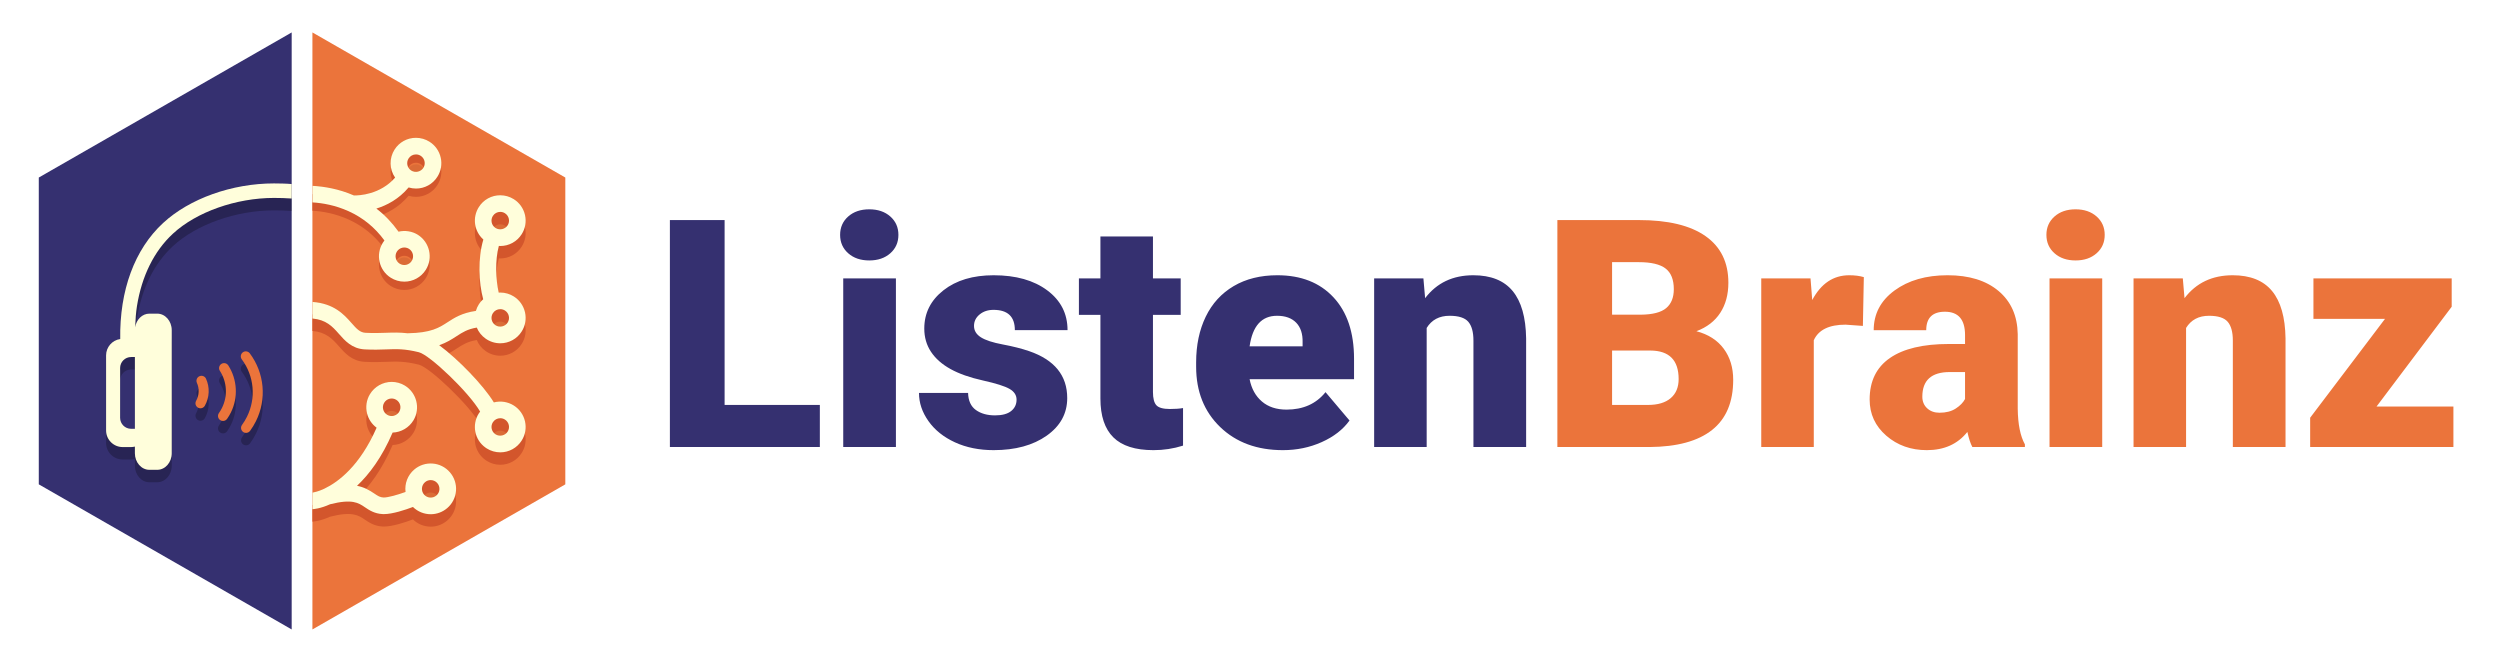
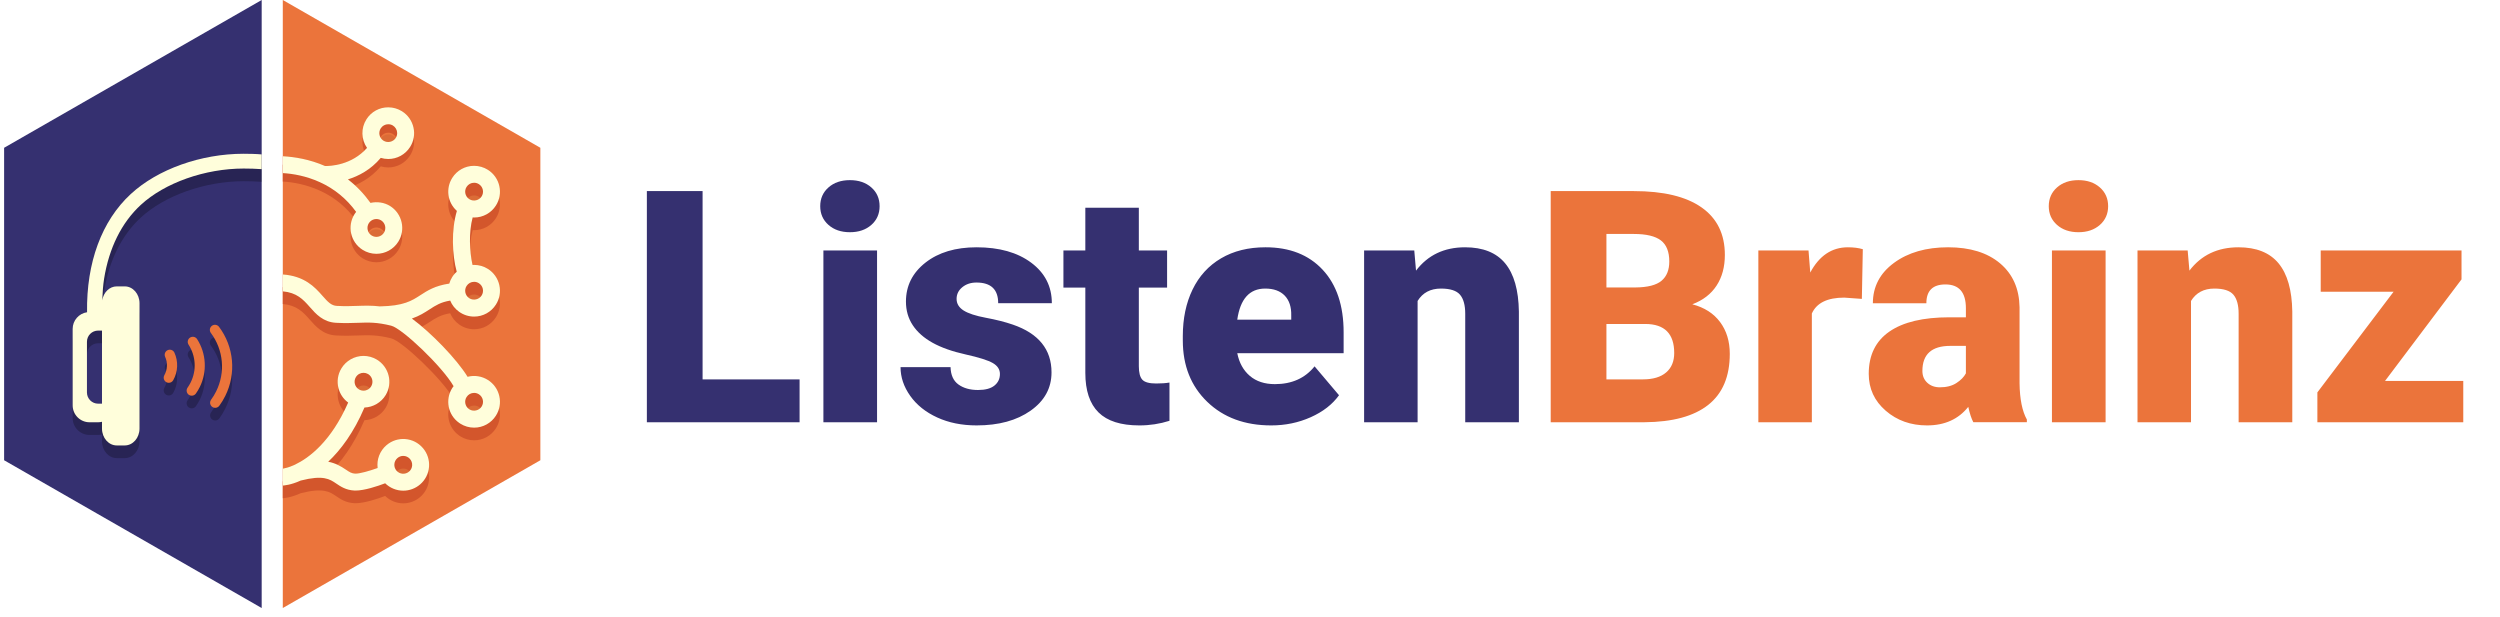
- <svg xmlns="http://www.w3.org/2000/svg" xmlns:xlink="http://www.w3.org/1999/xlink" width="603" height="160">
-   <path fill="#EB743B" d="M75.354 7.823v144l61-35v-74z" />
-   <path fill="#353070" d="M70.354 7.823l-61 35v74l61 35z" />
-   <g opacity=".07">
+ <svg xmlns="http://www.w3.org/2000/svg" width="300px" height="74px">
+   <path fill="#EB743B" d="M 33.935 0 L 33.935 72.963 L 64.843 55.229 L 64.843 17.734 L 33.935 0 Z" style="stroke-width: 1;" />
+   <path fill="#353070" d="M 31.402 0 L 0.493 17.734 L 0.493 55.229 L 31.402 72.963 L 31.402 0 Z" style="stroke-width: 1;" />
+   <g opacity=".07" transform="matrix(0.506687, 0, 0, 0.506687, -4.24592, -3.964241)">
    <defs>
      <path id="a" d="M75.354 33.239h51.433v90.792H75.354z" />
    </defs>
    <clipPath id="b">
-       <use xlink:href="#a" overflow="visible" />
+       <path d="M75.354 33.239h51.433v90.792H75.354z" overflow="visible" />
    </clipPath>
    <path clip-path="url(#b)" d="M92.657 99.557a2.1 2.1 0 011.819-1.03c.378 0 .752.104 1.078.297a2.12 2.12 0 01.735 2.898 2.097 2.097 0 01-1.817 1.032c-.379 0-.755-.105-1.084-.301a2.092 2.092 0 01-.964-1.294 2.1 2.1 0 01.233-1.602m12.602 22.362a2.121 2.121 0 01-2.981-.225 2.116 2.116 0 01.231-2.981 2.08 2.08 0 011.373-.512 2.117 2.117 0 012.109 2.278 2.086 2.086 0 01-.732 1.44M95.734 63.08a2.128 2.128 0 012.916-.656 2.12 2.12 0 01.66 2.919 2.115 2.115 0 01-2.919.661 2.128 2.128 0 01-.657-2.924m6.379-20.187c-.6.951-1.937 1.271-2.912.653l-.096-.062a2.107 2.107 0 01-.557-2.851 2.093 2.093 0 011.784-.98 2.11 2.11 0 011.781 3.24M118.88 54.491a2.096 2.096 0 011.783-.98c.4 0 .79.113 1.125.325.481.304.813.775.937 1.33a2.08 2.08 0 01-.28 1.584c-.597.951-1.938 1.273-2.912.653l-.093-.062a2.105 2.105 0 01-.56-2.85m0 23.463a2.096 2.096 0 011.783-.98c.4 0 .79.112 1.125.326.481.304.813.774.937 1.329a2.083 2.083 0 01-.28 1.585c-.597.95-1.938 1.271-2.912.652l-.093-.062a2.105 2.105 0 01-.56-2.85m0 26.303a2.099 2.099 0 011.783-.98c.4 0 .79.113 1.125.326.481.304.813.775.937 1.33a2.08 2.08 0 01-.28 1.584c-.597.951-1.938 1.271-2.912.653l-.093-.062a2.107 2.107 0 01-.56-2.851" />
    <path clip-path="url(#b)" d="M108.53 113.927a6.11 6.11 0 00-8.631-.662 6.12 6.12 0 00-2.087 5.396c-1.949.701-4.258 1.366-5.328 1.332-.822-.043-1.302-.345-2.224-.971-1.172-.795-2.418-1.512-4.149-1.847 2.936-2.761 6.009-6.83 8.584-12.834a6.15 6.15 0 005.039-2.972c1.724-2.896.773-6.659-2.124-8.394a6.133 6.133 0 00-3.134-.864 6.154 6.154 0 00-5.261 2.986 6.079 6.079 0 00-.678 4.636 6.075 6.075 0 002.302 3.429c-4.053 9.218-9.219 13.08-12.565 14.685a2.016 2.016 0 00-.361.168c-1.186.531-2.05.704-2.558.808v4c.275-.03 1.884-.118 4.247-1.192 5.347-1.357 6.839-.354 8.407.709 1.021.692 2.291 1.554 4.263 1.655.099.006.204.009.308.009 2.11 0 5.172-1.022 7.021-1.723a6.132 6.132 0 004.285 1.75 6.112 6.112 0 003.983-1.476 6.072 6.072 0 002.119-4.176 6.072 6.072 0 00-1.458-4.452M92.657 97.151a2.114 2.114 0 013.632 2.165 2.097 2.097 0 01-1.817 1.032c-.379 0-.755-.105-1.084-.301a2.092 2.092 0 01-.964-1.294 2.101 2.101 0 01.233-1.602m12.602 22.363a2.121 2.121 0 01-2.981-.225 2.116 2.116 0 01.231-2.981 2.08 2.08 0 011.373-.512 2.117 2.117 0 012.109 2.278 2.086 2.086 0 01-.732 1.44M106.304 38.027a6.088 6.088 0 00-2.708-3.844 6.12 6.12 0 00-3.264-.944 6.076 6.076 0 00-5.174 2.85 6.108 6.108 0 00.144 6.758c-3.646 4.124-8.707 4.314-9.943 4.293-3.692-1.604-7.234-2.164-10.005-2.317v3.996c2.442.144 5.553.686 8.748 2.136.005.002.01.002.015.005 3.445 1.562 6.334 3.927 8.607 7.041a6.364 6.364 0 00-.381.538c-1.796 2.854-.943 6.643 1.903 8.444.98.622 2.111.951 3.269.951a6.105 6.105 0 005.183-2.851c1.806-2.851.951-6.642-1.908-8.453-1.384-.872-3.092-1.114-4.667-.755-1.538-2.155-3.323-4.017-5.345-5.567 2.517-.778 5.401-2.268 7.78-5.095a6.18 6.18 0 001.77.266 6.08 6.08 0 005.172-2.848 6.053 6.053 0 00.804-4.604m-10.57 22.647a2.128 2.128 0 012.916-.656 2.12 2.12 0 01.66 2.919 2.115 2.115 0 01-2.919.661 2.128 2.128 0 01-.657-2.924m6.379-20.187c-.6.951-1.937 1.271-2.912.653l-.096-.062a2.107 2.107 0 01-.557-2.851 2.093 2.093 0 011.784-.98 2.11 2.11 0 011.781 3.24" />
    <path clip-path="url(#b)" d="M115 79.011a6.036 6.036 0 002.11 2.649 6.098 6.098 0 003.55 1.14 6.083 6.083 0 005.173-2.848 6.064 6.064 0 00.805-4.605 6.103 6.103 0 00-2.709-3.844 6.128 6.128 0 00-3.266-.944c-.125 0-.25.008-.375.018-.71-3.158-.919-7.769.035-11.265.113.011.225.024.337.024a6.08 6.08 0 005.173-2.848 6.062 6.062 0 00.805-4.604 6.103 6.103 0 00-2.709-3.844 6.128 6.128 0 00-3.266-.944 6.079 6.079 0 00-5.173 2.85 6.104 6.104 0 001.025 7.764c.021.02.048.037.071.059-1.349 4.518-1.145 10.324-.036 14.417-.144.132-.294.254-.426.399a6.327 6.327 0 00-.634.825 6.2 6.2 0 00-.71 1.578c-3.371.488-5.198 1.671-6.824 2.729-2.035 1.324-3.961 2.572-9.636 2.666-1.963-.23-3.552-.178-5.29-.116-1.43.052-2.91.105-4.848.003-1.335-.071-2.104-.882-3.458-2.424-1.803-2.055-4.219-4.648-9.369-5.022v4c3.295.299 4.796 1.887 6.356 3.667 1.487 1.694 3.175 3.615 6.256 3.782 2.118.114 3.76.052 5.208.001 2.491-.092 4.453-.161 7.855.683 2.608.644 12.099 9.674 14.774 14.323-.109.142-.219.282-.314.434-1.743 2.755-1.026 6.385 1.62 8.251.072.052.151.104.283.191.981.621 2.11.948 3.267.948a6.081 6.081 0 005.173-2.849 6.06 6.06 0 00.805-4.603 6.1 6.1 0 00-2.709-3.845 6.128 6.128 0 00-4.809-.749c-2.56-4.188-8.652-10.455-13.189-13.792 1.813-.628 3.05-1.436 4.212-2.188 1.427-.93 2.614-1.69 4.857-2.067m3.88-26.926a2.096 2.096 0 011.783-.98c.4 0 .79.113 1.125.325.481.304.813.775.937 1.33a2.08 2.08 0 01-.28 1.584c-.597.951-1.938 1.273-2.912.653l-.093-.062a2.105 2.105 0 01-.56-2.85m0 23.463a2.096 2.096 0 011.783-.98c.4 0 .79.112 1.125.326.481.304.813.774.937 1.329a2.083 2.083 0 01-.28 1.585c-.597.95-1.938 1.272-2.912.652l-.093-.062a2.105 2.105 0 01-.56-2.85m0 26.304a2.099 2.099 0 011.783-.98c.4 0 .79.113 1.125.326.481.304.813.775.937 1.33a2.08 2.08 0 01-.28 1.584c-.597.951-1.938 1.271-2.912.653l-.093-.062a2.107 2.107 0 01-.56-2.851" />
  </g>
-   <path fill="#D3562C" d="M108.53 116.927a6.11 6.11 0 00-8.631-.662 6.12 6.12 0 00-2.087 5.396c-1.949.701-4.258 1.366-5.328 1.332-.822-.043-1.302-.345-2.224-.971-1.172-.795-2.418-1.512-4.149-1.847 2.936-2.761 6.009-6.83 8.584-12.834a6.15 6.15 0 005.039-2.972c1.724-2.896.773-6.659-2.124-8.394a6.133 6.133 0 00-3.134-.864 6.154 6.154 0 00-5.261 2.986 6.079 6.079 0 00-.678 4.636 6.075 6.075 0 002.302 3.429c-4.053 9.218-9.219 13.08-12.565 14.685a2.016 2.016 0 00-.361.168c-1.186.531-2.05.704-2.558.808v4c.275-.03 1.884-.118 4.247-1.192 5.347-1.357 6.839-.354 8.407.709 1.021.692 2.291 1.554 4.263 1.655.099.006.204.009.308.009 2.11 0 5.172-1.022 7.021-1.723a6.132 6.132 0 004.285 1.75 6.112 6.112 0 003.983-1.476 6.072 6.072 0 002.119-4.176 6.072 6.072 0 00-1.458-4.452m-15.873-16.776a2.114 2.114 0 013.632 2.165 2.097 2.097 0 01-1.817 1.032c-.379 0-.755-.105-1.084-.301a2.092 2.092 0 01-.964-1.294 2.101 2.101 0 01.233-1.602m12.602 22.363a2.121 2.121 0 01-2.981-.225 2.116 2.116 0 01.231-2.981 2.08 2.08 0 011.373-.512 2.117 2.117 0 012.109 2.278 2.086 2.086 0 01-.732 1.44" />
-   <path d="M84.355 53.434" />
-   <path fill="#D3562C" d="M106.304 40.031a6.088 6.088 0 00-2.708-3.844 6.12 6.12 0 00-3.264-.944 6.076 6.076 0 00-5.174 2.85 6.108 6.108 0 00.144 6.758c-3.646 4.124-8.707 4.314-9.943 4.293-3.692-1.604-7.234-2.164-10.005-2.317v3.996c2.442.144 5.553.686 8.748 2.136.005.002.01.002.015.005 3.445 1.562 6.334 3.927 8.607 7.041a6.206 6.206 0 00-.381.538c-1.796 2.854-.943 6.643 1.903 8.444.98.622 2.111.951 3.269.951a6.105 6.105 0 005.183-2.851c1.806-2.851.951-6.642-1.908-8.453-1.384-.872-3.092-1.114-4.667-.755-1.538-2.155-3.323-4.017-5.345-5.567 2.517-.778 5.401-2.268 7.78-5.095a6.18 6.18 0 001.77.266 6.08 6.08 0 005.172-2.849 6.05 6.05 0 00.804-4.603m-10.57 22.647a2.128 2.128 0 012.916-.656 2.12 2.12 0 01.66 2.919 2.115 2.115 0 01-2.919.661 2.128 2.128 0 01-.657-2.924m6.379-20.187c-.6.951-1.937 1.271-2.912.653l-.096-.062a2.107 2.107 0 01-.557-2.851 2.093 2.093 0 011.784-.98 2.11 2.11 0 011.781 3.24" />
-   <path fill="#D3562C" d="M115 82.011a6.036 6.036 0 002.11 2.649 6.098 6.098 0 003.55 1.14 6.081 6.081 0 005.173-2.849 6.063 6.063 0 00.805-4.604 6.103 6.103 0 00-2.709-3.844 6.128 6.128 0 00-3.266-.944c-.125 0-.25.008-.375.018-.71-3.158-.919-7.769.035-11.265.113.011.225.024.337.024a6.08 6.08 0 005.173-2.848 6.062 6.062 0 00.805-4.604 6.103 6.103 0 00-2.709-3.844 6.128 6.128 0 00-3.266-.944 6.079 6.079 0 00-5.173 2.85 6.104 6.104 0 001.025 7.764c.021.02.048.037.071.059-1.349 4.518-1.145 10.324-.036 14.417-.144.132-.294.254-.426.399a6.327 6.327 0 00-.634.825 6.2 6.2 0 00-.71 1.578c-3.371.488-5.198 1.671-6.824 2.729-2.035 1.323-3.961 2.571-9.636 2.665-1.963-.23-3.552-.178-5.29-.116-1.43.052-2.91.105-4.848.003-1.335-.071-2.104-.882-3.458-2.424-1.803-2.055-4.219-4.648-9.369-5.022v4c3.295.298 4.796 1.887 6.356 3.667 1.487 1.694 3.175 3.615 6.256 3.782 2.118.114 3.76.052 5.208.001 2.491-.092 4.453-.161 7.855.683 2.608.644 12.099 9.674 14.774 14.323-.109.142-.219.282-.314.434-1.743 2.755-1.026 6.385 1.62 8.251.072.052.151.104.283.191.981.621 2.11.948 3.267.948a6.081 6.081 0 005.173-2.849 6.06 6.06 0 00.805-4.603 6.1 6.1 0 00-2.709-3.845 6.128 6.128 0 00-4.809-.749c-2.56-4.188-8.652-10.455-13.189-13.792 1.813-.628 3.05-1.436 4.212-2.188 1.427-.929 2.614-1.689 4.857-2.066m3.88-26.926a2.096 2.096 0 011.783-.98c.4 0 .79.113 1.125.325.481.304.813.775.937 1.33a2.08 2.08 0 01-.28 1.584c-.597.951-1.938 1.273-2.912.653l-.093-.062a2.105 2.105 0 01-.56-2.85m0 23.463a2.096 2.096 0 011.783-.98c.4 0 .79.112 1.125.326.481.304.813.774.937 1.329a2.084 2.084 0 01-.28 1.585c-.597.95-1.938 1.271-2.912.652l-.093-.062a2.105 2.105 0 01-.56-2.85m0 26.304a2.099 2.099 0 011.783-.98c.4 0 .79.113 1.125.326.481.304.813.775.937 1.33a2.08 2.08 0 01-.28 1.584c-.597.951-1.938 1.271-2.912.653l-.093-.062a2.107 2.107 0 01-.56-2.851" />
-   <path fill="#FFFEDB" d="M108.53 113.927a6.11 6.11 0 00-8.631-.662 6.12 6.12 0 00-2.087 5.396c-1.949.701-4.258 1.366-5.328 1.332-.822-.043-1.302-.345-2.224-.971-1.172-.795-2.418-1.512-4.149-1.847 2.936-2.761 6.009-6.83 8.584-12.834a6.15 6.15 0 005.039-2.972c1.724-2.896.773-6.659-2.124-8.394a6.133 6.133 0 00-3.134-.864 6.154 6.154 0 00-5.261 2.986 6.079 6.079 0 00-.678 4.636 6.075 6.075 0 002.302 3.429c-4.053 9.218-9.219 13.08-12.565 14.685a2.016 2.016 0 00-.361.168c-1.186.531-2.05.704-2.558.808v4c.275-.03 1.884-.118 4.247-1.192 5.347-1.357 6.839-.354 8.407.709 1.021.692 2.291 1.554 4.263 1.655.099.006.204.009.308.009 2.11 0 5.172-1.022 7.021-1.723a6.132 6.132 0 004.285 1.75 6.112 6.112 0 003.983-1.476 6.072 6.072 0 002.119-4.176 6.072 6.072 0 00-1.458-4.452M92.657 97.151a2.114 2.114 0 013.632 2.165 2.097 2.097 0 01-1.817 1.032c-.379 0-.755-.105-1.084-.301a2.092 2.092 0 01-.964-1.294 2.101 2.101 0 01.233-1.602m12.602 22.363a2.121 2.121 0 01-2.981-.225 2.116 2.116 0 01.231-2.981 2.08 2.08 0 011.373-.512 2.117 2.117 0 012.109 2.278 2.086 2.086 0 01-.732 1.44M106.304 38.027a6.088 6.088 0 00-2.708-3.844 6.12 6.12 0 00-3.264-.944 6.076 6.076 0 00-5.174 2.85 6.108 6.108 0 00.144 6.758c-3.646 4.124-8.707 4.314-9.943 4.293-3.692-1.604-7.234-2.164-10.005-2.317v3.996c2.442.144 5.553.686 8.748 2.136.005.002.01.002.015.005 3.445 1.562 6.334 3.927 8.607 7.041a6.364 6.364 0 00-.381.538c-1.796 2.854-.943 6.643 1.903 8.444.98.622 2.111.951 3.269.951a6.105 6.105 0 005.183-2.851c1.806-2.851.951-6.642-1.908-8.453-1.384-.872-3.092-1.114-4.667-.755-1.538-2.155-3.323-4.017-5.345-5.567 2.517-.778 5.401-2.268 7.78-5.095a6.18 6.18 0 001.77.266 6.08 6.08 0 005.172-2.848 6.053 6.053 0 00.804-4.604m-10.57 22.647a2.128 2.128 0 012.916-.656 2.12 2.12 0 01.66 2.919 2.115 2.115 0 01-2.919.661 2.128 2.128 0 01-.657-2.924m6.379-20.187c-.6.951-1.937 1.271-2.912.653l-.096-.062a2.107 2.107 0 01-.557-2.851 2.093 2.093 0 011.784-.98 2.11 2.11 0 011.781 3.24" />
-   <path fill="#FFFEDB" d="M115 79.011a6.036 6.036 0 002.11 2.649 6.098 6.098 0 003.55 1.14 6.083 6.083 0 005.173-2.848 6.064 6.064 0 00.805-4.605 6.103 6.103 0 00-2.709-3.844 6.128 6.128 0 00-3.266-.944c-.125 0-.25.008-.375.018-.71-3.158-.919-7.769.035-11.265.113.011.225.024.337.024a6.08 6.08 0 005.173-2.848 6.062 6.062 0 00.805-4.604 6.103 6.103 0 00-2.709-3.844 6.128 6.128 0 00-3.266-.944 6.079 6.079 0 00-5.173 2.85 6.104 6.104 0 001.025 7.764c.021.02.048.037.071.059-1.349 4.518-1.145 10.324-.036 14.417-.144.132-.294.254-.426.399a6.327 6.327 0 00-.634.825 6.2 6.2 0 00-.71 1.578c-3.371.488-5.198 1.671-6.824 2.729-2.035 1.324-3.961 2.572-9.636 2.666-1.963-.23-3.552-.178-5.29-.116-1.43.052-2.91.105-4.848.003-1.335-.071-2.104-.882-3.458-2.424-1.803-2.055-4.219-4.648-9.369-5.022v4c3.295.299 4.796 1.887 6.356 3.667 1.487 1.694 3.175 3.615 6.256 3.782 2.118.114 3.76.052 5.208.001 2.491-.092 4.453-.161 7.855.683 2.608.644 12.099 9.674 14.774 14.323-.109.142-.219.282-.314.434-1.743 2.755-1.026 6.385 1.62 8.251.072.052.151.104.283.191.981.621 2.11.948 3.267.948a6.081 6.081 0 005.173-2.849 6.06 6.06 0 00.805-4.603 6.1 6.1 0 00-2.709-3.845 6.128 6.128 0 00-4.809-.749c-2.56-4.188-8.652-10.455-13.189-13.792 1.813-.628 3.05-1.436 4.212-2.188 1.427-.93 2.614-1.69 4.857-2.067m3.88-26.926a2.096 2.096 0 011.783-.98c.4 0 .79.113 1.125.325.481.304.813.775.937 1.33a2.08 2.08 0 01-.28 1.584c-.597.951-1.938 1.273-2.912.653l-.093-.062a2.105 2.105 0 01-.56-2.85m0 23.463a2.096 2.096 0 011.783-.98c.4 0 .79.112 1.125.326.481.304.813.774.937 1.329a2.083 2.083 0 01-.28 1.585c-.597.95-1.938 1.272-2.912.652l-.093-.062a2.105 2.105 0 01-.56-2.85m0 26.304a2.099 2.099 0 011.783-.98c.4 0 .79.113 1.125.326.481.304.813.775.937 1.33a2.08 2.08 0 01-.28 1.584c-.597.951-1.938 1.271-2.912.653l-.093-.062a2.107 2.107 0 01-.56-2.851" />
-   <g opacity=".25">
+   <path fill="#D3562C" d="M 50.745 55.282 C 49.631 53.978 47.671 53.828 46.372 54.946 C 45.583 55.623 45.186 56.649 45.314 57.68 C 44.326 58.035 43.157 58.372 42.615 58.355 C 42.198 58.333 41.955 58.18 41.488 57.863 C 40.894 57.46 40.263 57.097 39.386 56.927 C 40.873 55.528 42.43 53.467 43.735 50.424 C 44.785 50.384 45.746 49.819 46.288 48.918 C 47.162 47.451 46.68 45.545 45.212 44.665 C 44.732 44.379 44.183 44.228 43.624 44.228 C 42.531 44.23 41.52 44.803 40.958 45.741 C 40.534 46.446 40.41 47.292 40.614 48.09 C 40.789 48.787 41.201 49.401 41.781 49.827 C 39.727 54.497 37.11 56.454 35.415 57.268 C 35.351 57.289 35.29 57.318 35.232 57.353 C 34.631 57.622 34.193 57.71 33.935 57.762 L 33.935 59.789 C 34.075 59.773 34.89 59.729 36.088 59.185 C 38.797 58.498 39.553 59.005 40.347 59.544 C 40.865 59.895 41.508 60.332 42.507 60.383 C 42.558 60.386 42.61 60.387 42.663 60.387 C 43.732 60.387 45.284 59.869 46.22 59.514 C 46.801 60.082 47.58 60.4 48.392 60.401 C 49.132 60.401 49.848 60.136 50.41 59.653 C 51.036 59.119 51.423 58.357 51.484 57.537 C 51.549 56.716 51.283 55.904 50.745 55.282 M 42.702 46.781 C 43.125 46.073 44.155 46.087 44.557 46.807 C 44.744 47.141 44.738 47.549 44.542 47.878 C 44.351 48.204 44 48.403 43.622 48.401 C 43.43 48.401 43.239 48.348 43.073 48.248 C 42.828 48.103 42.653 47.867 42.584 47.593 C 42.513 47.317 42.556 47.025 42.702 46.781 M 49.087 58.112 C 48.638 58.496 47.964 58.445 47.577 57.998 C 47.193 57.548 47.245 56.872 47.694 56.488 C 47.887 56.32 48.134 56.228 48.39 56.228 C 49.014 56.229 49.505 56.76 49.458 57.383 C 49.438 57.665 49.304 57.928 49.087 58.112" style="stroke-width: 1;" />
+   <path style="stroke-width: 0.757;" />
+   <path fill="#D3562C" d="M 49.617 16.319 C 49.439 15.512 48.945 14.811 48.245 14.371 C 47.749 14.059 47.176 13.893 46.591 13.893 C 45.526 13.888 44.534 14.435 43.969 15.337 C 43.302 16.389 43.331 17.739 44.043 18.761 C 42.195 20.851 39.631 20.947 39.004 20.937 C 37.134 20.124 35.339 19.84 33.935 19.763 L 33.935 21.787 C 35.172 21.86 36.749 22.135 38.368 22.87 C 38.37 22.87 38.373 22.87 38.375 22.872 C 40.121 23.663 41.585 24.862 42.736 26.44 C 42.666 26.527 42.602 26.618 42.543 26.712 C 41.633 28.158 42.065 30.078 43.507 30.991 C 44.004 31.306 44.577 31.473 45.164 31.473 C 46.229 31.476 47.221 30.929 47.79 30.028 C 48.705 28.583 48.272 26.663 46.823 25.745 C 46.122 25.303 45.256 25.181 44.458 25.362 C 43.679 24.271 42.775 23.327 41.75 22.542 C 43.026 22.148 44.487 21.393 45.692 19.96 C 45.983 20.048 46.285 20.093 46.589 20.095 C 47.653 20.099 48.643 19.553 49.21 18.652 C 49.652 17.96 49.799 17.12 49.617 16.319 M 44.261 27.794 C 44.58 27.298 45.238 27.149 45.739 27.462 C 46.238 27.779 46.388 28.44 46.074 28.941 C 45.757 29.442 45.095 29.592 44.594 29.276 C 44.095 28.956 43.947 28.295 44.261 27.794 M 47.493 17.566 C 47.19 18.047 46.512 18.21 46.018 17.897 L 45.97 17.865 C 45.505 17.536 45.381 16.9 45.687 16.42 C 45.882 16.109 46.224 15.922 46.591 15.924 C 47.414 15.924 47.928 16.815 47.516 17.528 C 47.509 17.54 47.501 17.553 47.493 17.566" style="stroke-width: 1;" />
+   <path fill="#D3562C" d="M 54.023 37.59 C 54.244 38.13 54.615 38.595 55.092 38.932 C 55.617 39.307 56.246 39.51 56.891 39.51 C 57.955 39.513 58.946 38.968 59.512 38.066 C 59.954 37.374 60.101 36.534 59.92 35.734 C 59.74 34.927 59.247 34.226 58.547 33.785 C 58.052 33.473 57.478 33.307 56.892 33.307 C 56.829 33.307 56.766 33.311 56.702 33.316 C 56.343 31.717 56.237 29.38 56.72 27.609 C 56.778 27.614 56.834 27.621 56.891 27.621 C 57.955 27.625 58.946 27.079 59.512 26.178 C 59.954 25.486 60.101 24.645 59.92 23.845 C 59.74 23.038 59.247 22.337 58.547 21.897 C 58.052 21.584 57.478 21.419 56.892 21.419 C 55.828 21.415 54.837 21.96 54.271 22.863 C 53.47 24.127 53.688 25.784 54.791 26.797 C 54.802 26.807 54.815 26.816 54.827 26.827 C 54.143 29.116 54.246 32.058 54.808 34.132 C 54.736 34.199 54.66 34.26 54.592 34.334 C 54.474 34.464 54.366 34.604 54.271 34.752 C 54.114 35 53.993 35.269 53.912 35.551 C 52.204 35.799 51.278 36.398 50.454 36.934 C 49.423 37.605 48.447 38.237 45.572 38.284 C 44.577 38.168 43.772 38.195 42.891 38.226 C 42.167 38.252 41.417 38.279 40.435 38.227 C 39.759 38.191 39.369 37.78 38.682 36.999 C 37.769 35.958 36.545 34.644 33.935 34.455 L 33.935 36.481 C 35.605 36.632 36.366 37.437 37.156 38.339 C 37.909 39.197 38.765 40.171 40.326 40.255 C 41.399 40.313 42.231 40.282 42.965 40.256 C 44.227 40.209 45.221 40.174 46.945 40.602 C 48.266 40.928 53.075 45.504 54.431 47.859 C 54.375 47.932 54.32 48.002 54.271 48.079 C 53.388 49.475 53.752 51.314 55.092 52.26 C 55.129 52.287 55.169 52.313 55.235 52.357 C 55.733 52.671 56.305 52.837 56.891 52.837 C 57.955 52.84 58.946 52.295 59.512 51.393 C 59.954 50.702 60.101 49.862 59.92 49.061 C 59.741 48.254 59.247 47.553 58.547 47.113 C 57.822 46.656 56.94 46.518 56.11 46.733 C 54.813 44.612 51.727 41.436 49.428 39.745 C 50.346 39.427 50.973 39.017 51.562 38.637 C 52.285 38.166 52.886 37.781 54.023 37.59 M 55.989 23.947 C 56.184 23.636 56.526 23.449 56.892 23.45 C 57.095 23.45 57.293 23.508 57.462 23.615 C 57.706 23.769 57.874 24.007 57.937 24.289 C 57.999 24.565 57.948 24.853 57.795 25.092 C 57.493 25.573 56.813 25.737 56.32 25.422 L 56.273 25.391 C 55.808 25.062 55.683 24.426 55.989 23.947 M 55.989 35.835 C 56.184 35.524 56.526 35.337 56.892 35.338 C 57.095 35.338 57.293 35.396 57.462 35.504 C 57.706 35.658 57.874 35.896 57.937 36.177 C 57.999 36.453 57.948 36.742 57.795 36.98 C 57.493 37.461 56.813 37.624 56.32 37.311 L 56.273 37.279 C 55.808 36.95 55.683 36.315 55.989 35.835 M 55.989 49.163 C 56.184 48.853 56.526 48.665 56.892 48.667 C 57.095 48.667 57.293 48.724 57.462 48.832 C 57.706 48.986 57.874 49.224 57.937 49.506 C 57.999 49.781 57.948 50.07 57.795 50.309 C 57.493 50.79 56.813 50.952 56.32 50.639 L 56.273 50.608 C 55.808 50.278 55.683 49.643 55.989 49.163" style="stroke-width: 1;" />
+   <path fill="#FFFEDB" d="M 50.745 53.761 C 49.631 52.458 47.671 52.308 46.372 53.426 C 45.583 54.102 45.186 55.129 45.314 56.16 C 44.326 56.515 43.157 56.852 42.615 56.835 C 42.198 56.813 41.955 56.66 41.488 56.343 C 40.894 55.94 40.263 55.577 39.386 55.407 C 40.873 54.008 42.43 51.946 43.735 48.904 C 44.785 48.865 45.746 48.299 46.288 47.398 C 47.162 45.931 46.68 44.024 45.212 43.145 C 44.732 42.859 44.183 42.708 43.624 42.708 C 42.531 42.71 41.52 43.283 40.958 44.22 C 40.534 44.926 40.41 45.772 40.614 46.569 C 40.789 47.267 41.201 47.881 41.781 48.307 C 39.727 52.977 37.11 54.934 35.415 55.748 C 35.351 55.769 35.29 55.798 35.232 55.832 C 34.631 56.102 34.193 56.19 33.935 56.242 L 33.935 58.268 C 34.075 58.254 34.89 58.209 36.088 57.665 C 38.797 56.977 39.553 57.485 40.347 58.024 C 40.865 58.375 41.508 58.811 42.507 58.863 C 42.558 58.865 42.61 58.867 42.663 58.867 C 43.732 58.867 45.284 58.349 46.22 57.994 C 46.801 58.562 47.58 58.88 48.392 58.881 C 49.132 58.881 49.848 58.615 50.41 58.133 C 51.036 57.599 51.423 56.838 51.484 56.017 C 51.549 55.196 51.283 54.384 50.745 53.761 M 42.702 45.261 C 43.125 44.552 44.155 44.567 44.557 45.287 C 44.744 45.621 44.738 46.029 44.542 46.358 C 44.351 46.684 44 46.883 43.622 46.881 C 43.43 46.881 43.239 46.828 43.073 46.728 C 42.828 46.583 42.653 46.348 42.584 46.073 C 42.513 45.797 42.556 45.505 42.702 45.261 M 49.087 56.592 C 48.638 56.976 47.964 56.925 47.577 56.478 C 47.193 56.028 47.245 55.352 47.694 54.968 C 47.887 54.799 48.134 54.707 48.39 54.708 C 49.014 54.709 49.505 55.24 49.458 55.862 C 49.438 56.145 49.304 56.408 49.087 56.592 M 49.617 15.304 C 49.439 14.496 48.945 13.795 48.245 13.356 C 47.749 13.043 47.176 12.878 46.591 12.878 C 45.526 12.873 44.534 13.419 43.969 14.322 C 43.302 15.373 43.331 16.723 44.043 17.746 C 42.195 19.835 39.631 19.932 39.004 19.921 C 37.134 19.108 35.339 18.825 33.935 18.747 L 33.935 20.772 C 35.172 20.845 36.749 21.119 38.368 21.854 C 38.37 21.855 38.373 21.855 38.375 21.856 C 40.121 22.648 41.585 23.846 42.736 25.424 C 42.666 25.511 42.602 25.603 42.543 25.697 C 41.633 27.143 42.065 29.063 43.507 29.975 C 44.004 30.291 44.577 30.457 45.164 30.457 C 46.229 30.46 47.221 29.914 47.79 29.013 C 48.705 27.568 48.272 25.647 46.823 24.729 C 46.122 24.288 45.256 24.165 44.458 24.347 C 43.679 23.255 42.775 22.311 41.75 21.527 C 43.026 21.132 44.487 20.377 45.692 18.945 C 45.983 19.033 46.285 19.078 46.589 19.079 C 47.653 19.083 48.643 18.537 49.21 17.637 C 49.652 16.944 49.799 16.104 49.617 15.304 M 44.261 26.778 C 44.58 26.282 45.238 26.134 45.739 26.446 C 46.238 26.763 46.388 27.424 46.074 27.926 C 45.757 28.427 45.095 28.577 44.594 28.26 C 44.095 27.941 43.947 27.28 44.261 26.778 M 47.493 16.55 C 47.19 17.032 46.512 17.194 46.018 16.881 L 45.97 16.85 C 45.505 16.521 45.381 15.884 45.687 15.405 C 45.882 15.094 46.224 14.907 46.591 14.908 C 47.414 14.908 47.928 15.8 47.516 16.512 C 47.509 16.525 47.501 16.537 47.493 16.55" style="stroke-width: 1;" />
+   <path fill="#FFFEDB" d="M 54.023 36.07 C 54.244 36.61 54.615 37.076 55.092 37.412 C 55.617 37.788 56.246 37.99 56.891 37.99 C 57.955 37.993 58.946 37.448 59.512 36.546 C 59.954 35.854 60.101 35.014 59.92 34.213 C 59.74 33.406 59.247 32.706 58.547 32.266 C 58.052 31.953 57.478 31.788 56.892 31.788 C 56.829 31.788 56.766 31.791 56.702 31.796 C 56.343 30.196 56.237 27.86 56.72 26.089 C 56.778 26.094 56.834 26.101 56.891 26.101 C 57.955 26.105 58.946 25.559 59.512 24.658 C 59.954 23.966 60.101 23.126 59.92 22.325 C 59.74 21.518 59.247 20.817 58.547 20.377 C 58.052 20.065 57.478 19.899 56.892 19.899 C 55.828 19.895 54.837 20.44 54.271 21.343 C 53.47 22.607 53.688 24.264 54.791 25.277 C 54.802 25.287 54.815 25.296 54.827 25.307 C 54.143 27.596 54.246 30.538 54.808 32.612 C 54.736 32.679 54.66 32.74 54.592 32.814 C 54.474 32.944 54.366 33.084 54.271 33.232 C 54.114 33.48 53.993 33.749 53.912 34.031 C 52.204 34.278 51.278 34.878 50.454 35.414 C 49.423 36.085 48.447 36.718 45.572 36.765 C 44.577 36.649 43.772 36.675 42.891 36.706 C 42.167 36.733 41.417 36.759 40.435 36.708 C 39.759 36.672 39.369 36.261 38.682 35.48 C 37.769 34.438 36.545 33.124 33.935 32.935 L 33.935 34.962 C 35.605 35.113 36.366 35.918 37.156 36.82 C 37.909 37.678 38.765 38.651 40.326 38.736 C 41.399 38.794 42.231 38.762 42.965 38.737 C 44.227 38.69 45.221 38.655 46.945 39.083 C 48.266 39.409 53.075 43.984 54.431 46.34 C 54.375 46.412 54.32 46.483 54.271 46.56 C 53.388 47.956 53.752 49.795 55.092 50.74 C 55.129 50.767 55.169 50.793 55.235 50.837 C 55.733 51.152 56.305 51.317 56.891 51.317 C 57.955 51.321 58.946 50.775 59.512 49.874 C 59.954 49.183 60.101 48.342 59.92 47.542 C 59.741 46.735 59.247 46.033 58.547 45.594 C 57.822 45.136 56.94 44.999 56.11 45.214 C 54.813 43.092 51.727 39.917 49.428 38.226 C 50.346 37.908 50.973 37.498 51.562 37.117 C 52.285 36.646 52.886 36.261 54.023 36.07 M 55.989 22.427 C 56.184 22.116 56.526 21.929 56.892 21.93 C 57.095 21.93 57.293 21.987 57.462 22.095 C 57.706 22.249 57.874 22.488 57.937 22.769 C 57.999 23.045 57.948 23.333 57.795 23.571 C 57.493 24.053 56.813 24.217 56.32 23.902 L 56.273 23.871 C 55.808 23.542 55.683 22.906 55.989 22.427 M 55.989 34.315 C 56.184 34.005 56.526 33.817 56.892 33.818 C 57.095 33.818 57.293 33.875 57.462 33.984 C 57.706 34.138 57.874 34.376 57.937 34.657 C 57.999 34.933 57.948 35.222 57.795 35.46 C 57.493 35.941 56.813 36.105 56.32 35.791 L 56.273 35.759 C 55.808 35.43 55.683 34.795 55.989 34.315 M 55.989 47.643 C 56.184 47.332 56.526 47.145 56.892 47.147 C 57.095 47.147 57.293 47.204 57.462 47.312 C 57.706 47.466 57.874 47.704 57.937 47.986 C 57.999 48.261 57.948 48.55 57.795 48.788 C 57.493 49.27 56.813 49.432 56.32 49.119 L 56.273 49.087 C 55.808 48.758 55.683 48.123 55.989 47.643" style="stroke-width: 1;" />
+   <g opacity=".25" transform="matrix(0.506687, 0, 0, 0.506687, -4.24592, -3.964241)">
    <path d="M53.783 104.537c-.239 0-.48-.072-.691-.219a1.21 1.21 0 01-.29-1.684c.273-.387.519-.799.73-1.227a9.028 9.028 0 00-.501-8.961 1.208 1.208 0 112.032-1.307c2.176 3.389 2.42 7.736.633 11.34a11.833 11.833 0 01-.92 1.547 1.204 1.204 0 01-.993.511M59.339 107.414a1.207 1.207 0 01-.968-1.922c.453-.615.854-1.279 1.198-1.973a13.243 13.243 0 00-1.251-13.846 1.207 1.207 0 111.937-1.441 15.643 15.643 0 011.478 16.357c-.404.818-.88 1.604-1.414 2.33a1.213 1.213 0 01-.98.495M48.345 101.486a1.21 1.21 0 01-1.045-1.802 4.802 4.802 0 00.18-4.369 1.208 1.208 0 012.193-1.01 7.22 7.22 0 01-.271 6.57 1.209 1.209 0 01-1.057.611" />
  </g>
-   <g fill="#EB743B">
+   <g fill="#EB743B" transform="matrix(0.506687, 0, 0, 0.506687, -4.24592, -3.964241)">
    <path d="M53.783 101.537c-.239 0-.48-.072-.691-.219a1.21 1.21 0 01-.29-1.684c.273-.387.519-.799.73-1.227a9.028 9.028 0 00-.501-8.961 1.208 1.208 0 112.032-1.307c2.176 3.389 2.42 7.736.633 11.34a11.833 11.833 0 01-.92 1.547 1.204 1.204 0 01-.993.511M59.339 104.414a1.207 1.207 0 01-.968-1.922c.453-.615.854-1.279 1.198-1.973a13.243 13.243 0 00-1.251-13.846 1.207 1.207 0 111.937-1.441 15.643 15.643 0 011.478 16.357c-.404.818-.88 1.604-1.414 2.33a1.213 1.213 0 01-.98.495M48.345 98.486a1.21 1.21 0 01-1.045-1.802 4.802 4.802 0 00.18-4.369 1.208 1.208 0 012.193-1.01 7.22 7.22 0 01-.271 6.57 1.209 1.209 0 01-1.057.611" />
  </g>
-   <g>
+   <g transform="matrix(0.506687, 0, 0, 0.506687, -4.24592, -3.964241)">
    <path d="M66.082 47.24c-10.12 0-20.365 3.656-26.736 9.543-6.886 6.361-10.521 16.245-10.348 27.989a3.99 3.99 0 00-3.41 3.941v18.119a4 4 0 004 4h2.033c.316 0 .619-.047.914-.115v1.602c0 2.209 1.565 4 3.495 4h1.898c1.93 0 3.495-1.791 3.495-4V82.65c0-2.209-1.565-4-3.495-4H36.03c-1.717 0-3.138 1.42-3.432 3.288.065-1.855.204-3.652.435-5.096 1.154-7.232 4.119-13.268 8.688-17.488 5.664-5.232 15.226-8.613 24.361-8.613 1.042 0 3.241.043 4.277.143v-3.49c-1.2-.117-3.163-.154-4.277-.154zm-34.459 59.188a2.652 2.652 0 01-2.651-2.65v-12.01a2.651 2.651 0 012.651-2.652h.913v17.312h-.913z" opacity=".25" />
    <path fill="#FFFEDB" d="M66.082 44.24c-10.12 0-20.365 3.656-26.736 9.543-6.886 6.361-10.521 16.245-10.348 27.989a3.99 3.99 0 00-3.41 3.941v18.119a4 4 0 004 4h2.033c.316 0 .619-.047.914-.115v1.602c0 2.209 1.565 4 3.495 4h1.898c1.93 0 3.495-1.791 3.495-4V79.65c0-2.209-1.565-4-3.495-4H36.03c-1.717 0-3.138 1.42-3.432 3.287.065-1.854.204-3.651.435-5.096 1.154-7.232 4.119-13.268 8.688-17.488 5.664-5.232 15.226-8.613 24.361-8.613 1.042 0 3.241.043 4.277.143v-3.49c-1.2-.116-3.163-.153-4.277-.153zm-34.459 59.188a2.652 2.652 0 01-2.651-2.65v-12.01a2.651 2.651 0 012.651-2.652h.913v17.312h-.913z" />
  </g>
-   <g fill="#353070">
+   <g fill="#353070" transform="matrix(0.506687, 0, 0, 0.506687, -4.24592, -3.964241)">
    <path d="M174.775 97.672h22.972v10.151h-36.169V53.081h13.197v44.591zM202.635 56.653c0-1.805.651-3.283 1.955-4.437 1.303-1.153 2.995-1.729 5.076-1.729 2.08 0 3.772.577 5.076 1.729 1.303 1.153 1.955 2.632 1.955 4.437s-.652 3.284-1.955 4.437c-1.304 1.153-2.996 1.729-5.076 1.729-2.081 0-3.772-.576-5.076-1.729-1.304-1.153-1.955-2.632-1.955-4.437zm13.46 51.17h-12.708v-40.68h12.708v40.68zM245.195 96.394c0-1.077-.564-1.942-1.692-2.594-1.128-.652-3.271-1.329-6.429-2.031-3.158-.701-5.765-1.622-7.82-2.763-2.056-1.141-3.622-2.525-4.7-4.155-1.078-1.629-1.617-3.496-1.617-5.602 0-3.734 1.542-6.811 4.625-9.23 3.083-2.418 7.118-3.628 12.106-3.628 5.364 0 9.675 1.216 12.934 3.647 3.258 2.432 4.888 5.627 4.888 9.587h-12.708c0-3.258-1.717-4.888-5.151-4.888-1.329 0-2.444.37-3.346 1.109s-1.354 1.661-1.354 2.763c0 1.128.551 2.042 1.654 2.745 1.103.702 2.863 1.278 5.282 1.729s4.543.99 6.373 1.616c6.116 2.105 9.174 5.879 9.174 11.317 0 3.71-1.648 6.729-4.944 9.062-3.296 2.33-7.563 3.496-12.802 3.496-3.484 0-6.592-.627-9.324-1.88s-4.863-2.957-6.392-5.113c-1.529-2.155-2.293-4.424-2.293-6.806h11.843c.05 1.881.677 3.253 1.88 4.117 1.203.865 2.745 1.297 4.625 1.297 1.729 0 3.027-.351 3.891-1.053.865-.699 1.297-1.615 1.297-2.742zM278.093 57.029v10.114h6.692v8.798h-6.692v18.611c0 1.528.275 2.594.827 3.195.551.602 1.642.902 3.271.902 1.253 0 2.306-.075 3.158-.226v9.062a23.38 23.38 0 01-7.144 1.09c-4.361 0-7.583-1.027-9.663-3.083-2.081-2.055-3.121-5.176-3.121-9.362V75.94h-5.188v-8.798h5.188V57.029h12.672zM309.449 108.575c-6.24 0-11.292-1.861-15.151-5.583-3.86-3.723-5.79-8.566-5.79-14.532v-1.053c0-4.16.771-7.832 2.312-11.016 1.542-3.183 3.791-5.646 6.749-7.388 2.958-1.742 6.466-2.613 10.527-2.613 5.715 0 10.227 1.773 13.535 5.32s4.963 8.49 4.963 14.832v4.925h-25.189c.451 2.281 1.441 4.074 2.971 5.377 1.527 1.304 3.508 1.955 5.939 1.955 4.01 0 7.145-1.403 9.4-4.211l5.789 6.843c-1.578 2.181-3.816 3.917-6.711 5.207-2.895 1.292-6.01 1.937-9.344 1.937zm-1.428-32.409c-3.711 0-5.916 2.457-6.617 7.369h12.783v-.978c.049-2.03-.465-3.603-1.541-4.719-1.078-1.114-2.621-1.672-4.625-1.672zM343.325 67.143l.414 4.775c2.807-3.685 6.679-5.527 11.617-5.527 4.235 0 7.4 1.266 9.493 3.797 2.093 2.532 3.177 6.342 3.253 11.43v26.205h-12.709v-25.68c0-2.055-.413-3.565-1.24-4.53-.827-.964-2.331-1.447-4.512-1.447-2.481 0-4.324.978-5.527 2.933v28.725h-12.67V67.143h11.881z" />
  </g>
-   <g fill="#EB743B">
+   <g fill="#EB743B" transform="matrix(0.506687, 0, 0, 0.506687, -4.24592, -3.964241)">
    <path d="M375.638 107.823V53.081h19.663c7.044 0 12.401 1.291 16.073 3.873 3.672 2.582 5.509 6.329 5.509 11.242 0 2.833-.652 5.251-1.955 7.256-1.304 2.005-3.222 3.484-5.753 4.437 2.857.752 5.051 2.156 6.579 4.21 1.529 2.056 2.294 4.562 2.294 7.52 0 5.364-1.698 9.394-5.095 12.088-3.396 2.695-8.428 4.067-15.096 4.117h-22.219zm13.196-31.92h6.881c2.882-.025 4.938-.553 6.166-1.584 1.228-1.03 1.842-2.551 1.842-4.562 0-2.313-.664-3.979-1.992-4.997-1.329-1.018-3.472-1.527-6.43-1.527h-6.467v12.67zm0 8.647v13.122h8.648c2.381 0 4.211-.545 5.488-1.636 1.279-1.09 1.918-2.625 1.918-4.605 0-4.562-2.269-6.855-6.805-6.881h-9.249zM449.328 78.61l-4.173-.301c-3.985 0-6.542 1.253-7.67 3.76v25.754h-12.671v-40.68h11.881l.414 5.226c2.13-3.985 5.101-5.978 8.91-5.978 1.354 0 2.532.15 3.535.451l-.226 11.768zM475.734 107.823c-.451-.827-.853-2.043-1.203-3.646-2.331 2.932-5.59 4.398-9.775 4.398-3.835 0-7.094-1.159-9.775-3.478-2.683-2.318-4.023-5.232-4.023-8.741 0-4.412 1.63-7.746 4.889-10.002 3.258-2.256 7.995-3.383 14.211-3.383h3.91v-2.154c0-3.752-1.616-5.629-4.85-5.629-3.008 0-4.512 1.486-4.512 4.458h-12.67c0-3.93 1.673-7.123 5.019-9.576 3.347-2.454 7.614-3.681 12.802-3.681 5.189 0 9.287 1.266 12.295 3.797 3.008 2.532 4.549 6.003 4.625 10.415v18.01c.05 3.734.626 6.592 1.729 8.572v.639h-12.672zm-7.933-8.271c1.58 0 2.889-.338 3.93-1.016 1.04-.676 1.785-1.44 2.236-2.293v-6.504h-3.684c-4.412 0-6.617 1.979-6.617 5.939 0 1.153.388 2.087 1.165 2.802.776.714 1.767 1.072 2.97 1.072zM493.594 56.653c0-1.805.651-3.283 1.955-4.437 1.303-1.153 2.995-1.729 5.076-1.729 2.08 0 3.771.577 5.075 1.729 1.303 1.153 1.955 2.632 1.955 4.437s-.652 3.284-1.955 4.437c-1.304 1.153-2.995 1.729-5.075 1.729-2.081 0-3.773-.576-5.076-1.729-1.304-1.153-1.955-2.632-1.955-4.437zm13.46 51.17h-12.708v-40.68h12.708v40.68zM526.492 67.143l.414 4.775c2.807-3.685 6.679-5.527 11.617-5.527 4.235 0 7.4 1.266 9.493 3.797 2.093 2.532 3.177 6.342 3.253 11.43v26.205H538.56v-25.68c0-2.055-.413-3.565-1.24-4.53-.827-.964-2.331-1.447-4.512-1.447-2.481 0-4.324.978-5.527 2.933v28.725h-12.67V67.143h11.881zM573.227 98.048h18.535v9.775H557.21v-7.068l18.047-23.837H558v-9.775h33.349v6.843l-18.122 24.062z" />
  </g>
</svg>
